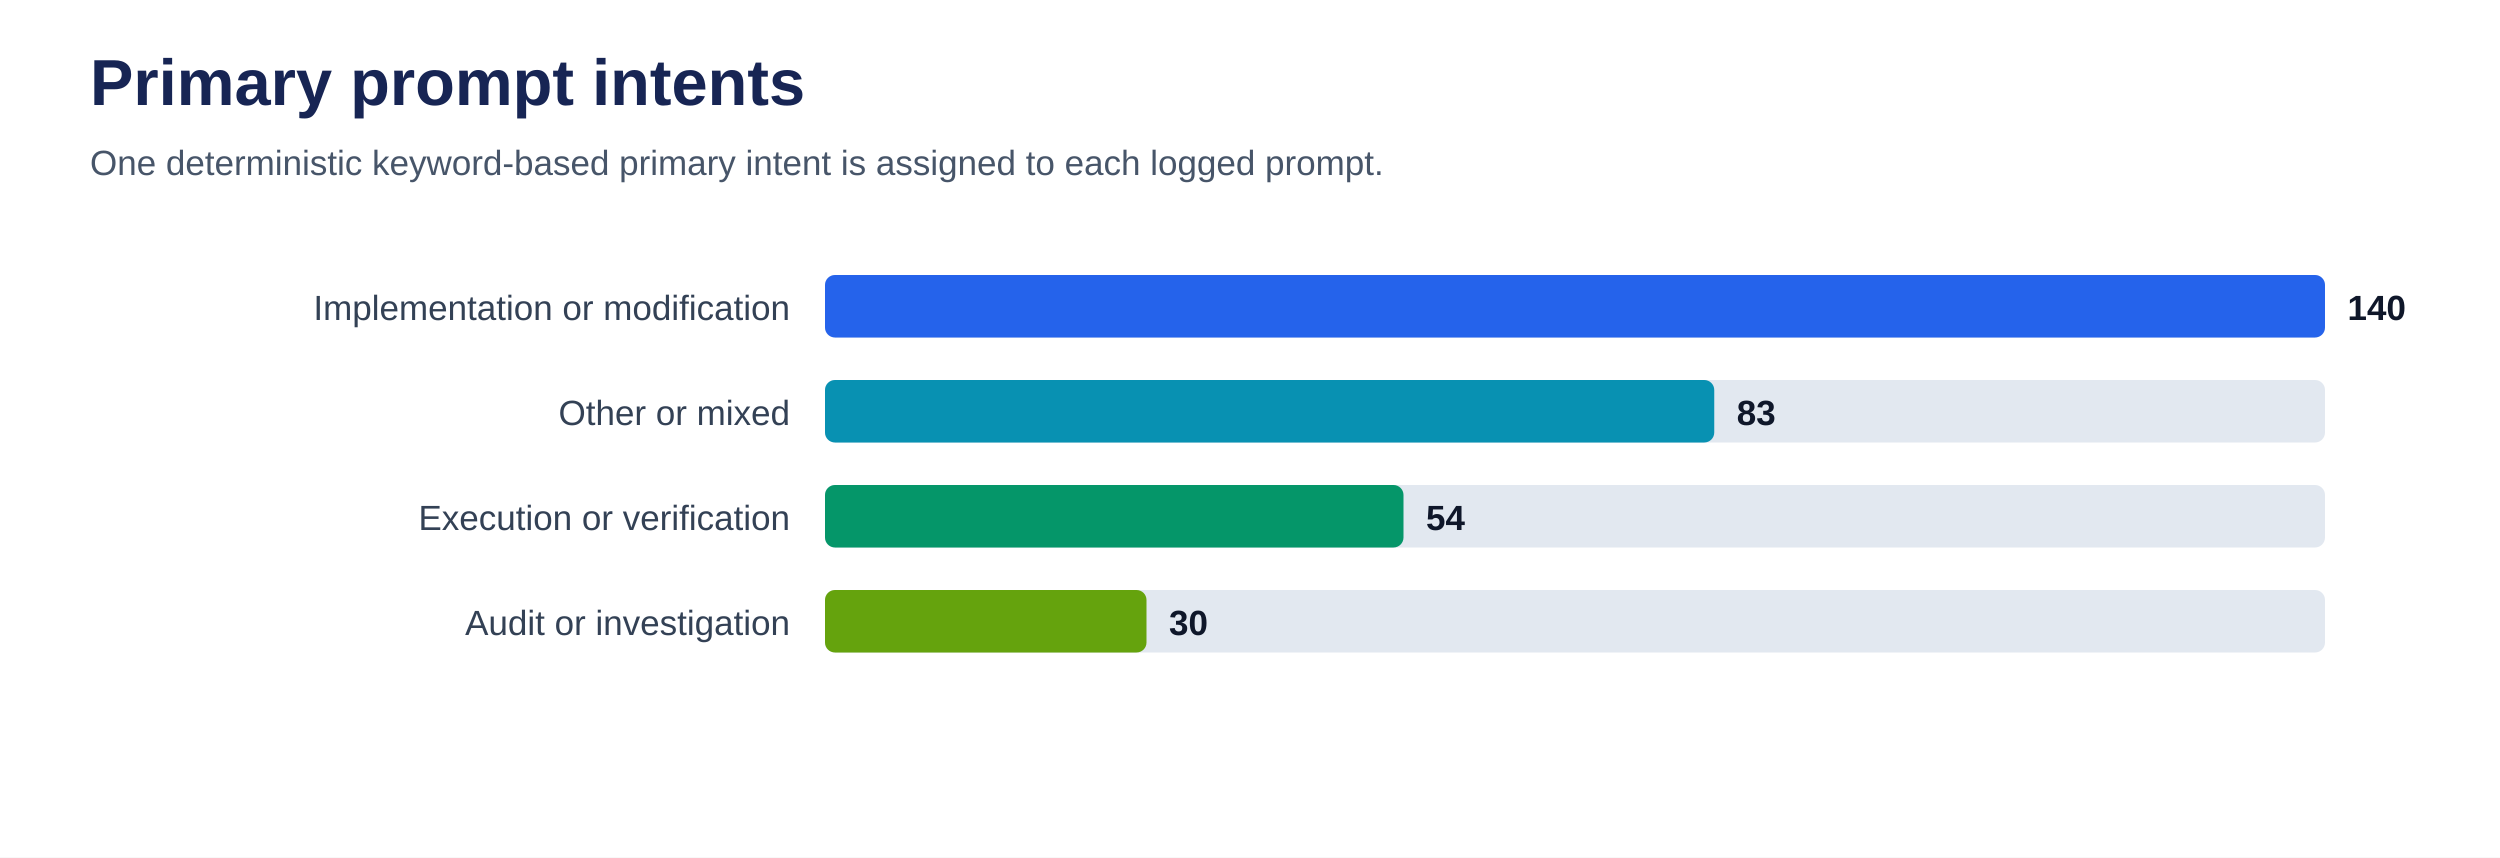
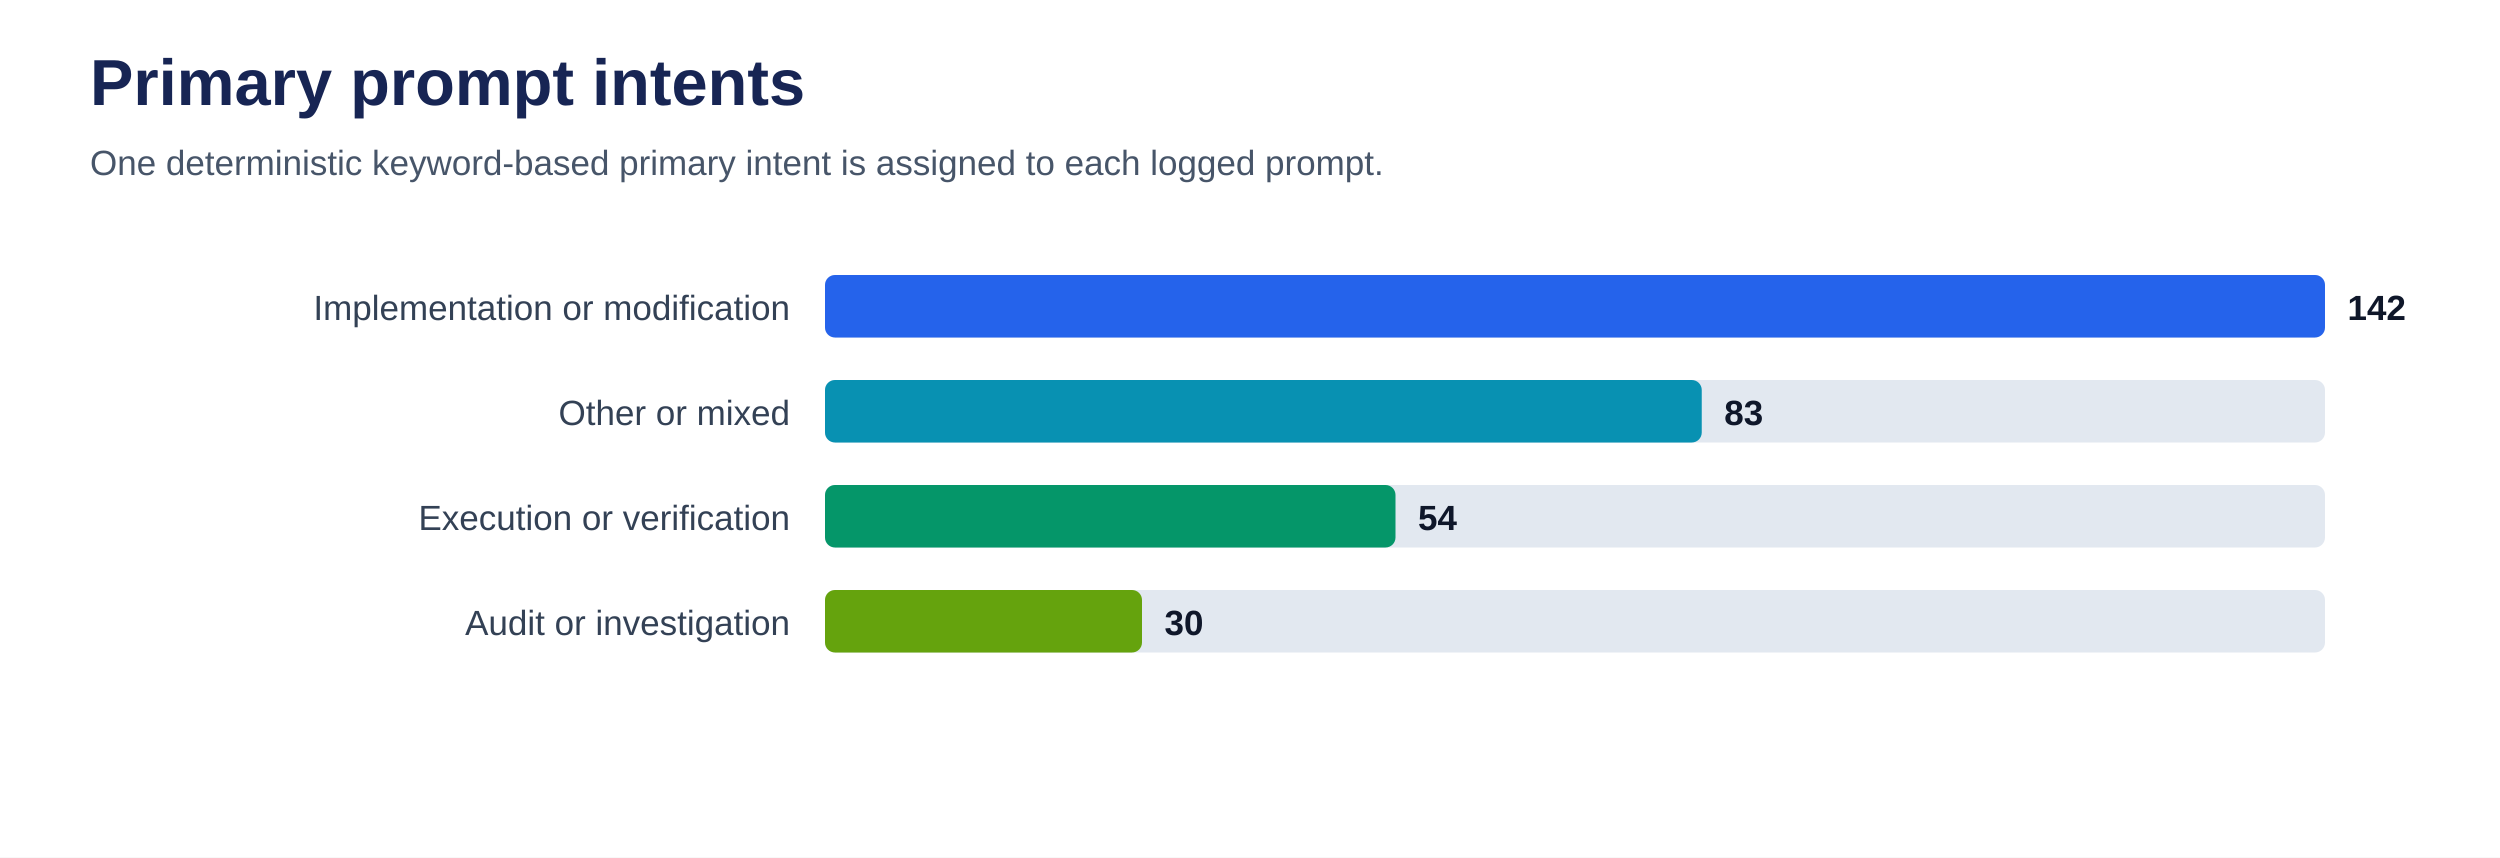
<svg xmlns="http://www.w3.org/2000/svg" viewBox="0 0 1000 343" role="img" aria-labelledby="title desc">
  <rect width="100%" height="100%" fill="#ffffff" />
  <text x="36" y="42" font-family="Arial, sans-serif" font-size="26" font-weight="700" fill="#172554">Primary prompt intents</text>
  <text x="36" y="70" font-family="Arial, sans-serif" font-size="14" fill="#475569">One deterministic keyword-based primary intent is assigned to each logged prompt.</text>
  <text x="316" y="128" text-anchor="end" font-family="Arial, sans-serif" font-size="14" fill="#334155">Implementation or modification</text>
  <rect x="330" y="110" width="600" height="25" rx="4" fill="#e2e8f0" />
  <rect x="330" y="110" width="600.0" height="25" rx="4" fill="#2563eb" />
-   <text x="939.0" y="128" font-family="Arial, sans-serif" font-size="14" font-weight="700" fill="#0f172a">140</text>
+   <text x="939.0" y="128" font-family="Arial, sans-serif" font-size="14" font-weight="700" fill="#0f172a">142</text>
  <text x="316" y="170" text-anchor="end" font-family="Arial, sans-serif" font-size="14" fill="#334155">Other or mixed</text>
  <rect x="330" y="152" width="600" height="25" rx="4" fill="#e2e8f0" />
-   <rect x="330" y="152" width="355.7" height="25" rx="4" fill="#0891b2" />
-   <text x="694.7" y="170" font-family="Arial, sans-serif" font-size="14" font-weight="700" fill="#0f172a">83</text>
+   <rect x="330" y="152" width="350.7" height="25" rx="4" fill="#0891b2" />
+   <text x="689.7" y="170" font-family="Arial, sans-serif" font-size="14" font-weight="700" fill="#0f172a">83</text>
  <text x="316" y="212" text-anchor="end" font-family="Arial, sans-serif" font-size="14" fill="#334155">Execution or verification</text>
  <rect x="330" y="194" width="600" height="25" rx="4" fill="#e2e8f0" />
-   <rect x="330" y="194" width="231.4" height="25" rx="4" fill="#059669" />
-   <text x="570.4" y="212" font-family="Arial, sans-serif" font-size="14" font-weight="700" fill="#0f172a">54</text>
+   <rect x="330" y="194" width="228.2" height="25" rx="4" fill="#059669" />
+   <text x="567.2" y="212" font-family="Arial, sans-serif" font-size="14" font-weight="700" fill="#0f172a">54</text>
  <text x="316" y="254" text-anchor="end" font-family="Arial, sans-serif" font-size="14" fill="#334155">Audit or investigation</text>
  <rect x="330" y="236" width="600" height="25" rx="4" fill="#e2e8f0" />
-   <rect x="330" y="236" width="128.6" height="25" rx="4" fill="#65a30d" />
-   <text x="467.6" y="254" font-family="Arial, sans-serif" font-size="14" font-weight="700" fill="#0f172a">30</text>
+   <rect x="330" y="236" width="126.8" height="25" rx="4" fill="#65a30d" />
+   <text x="465.8" y="254" font-family="Arial, sans-serif" font-size="14" font-weight="700" fill="#0f172a">30</text>
</svg>
